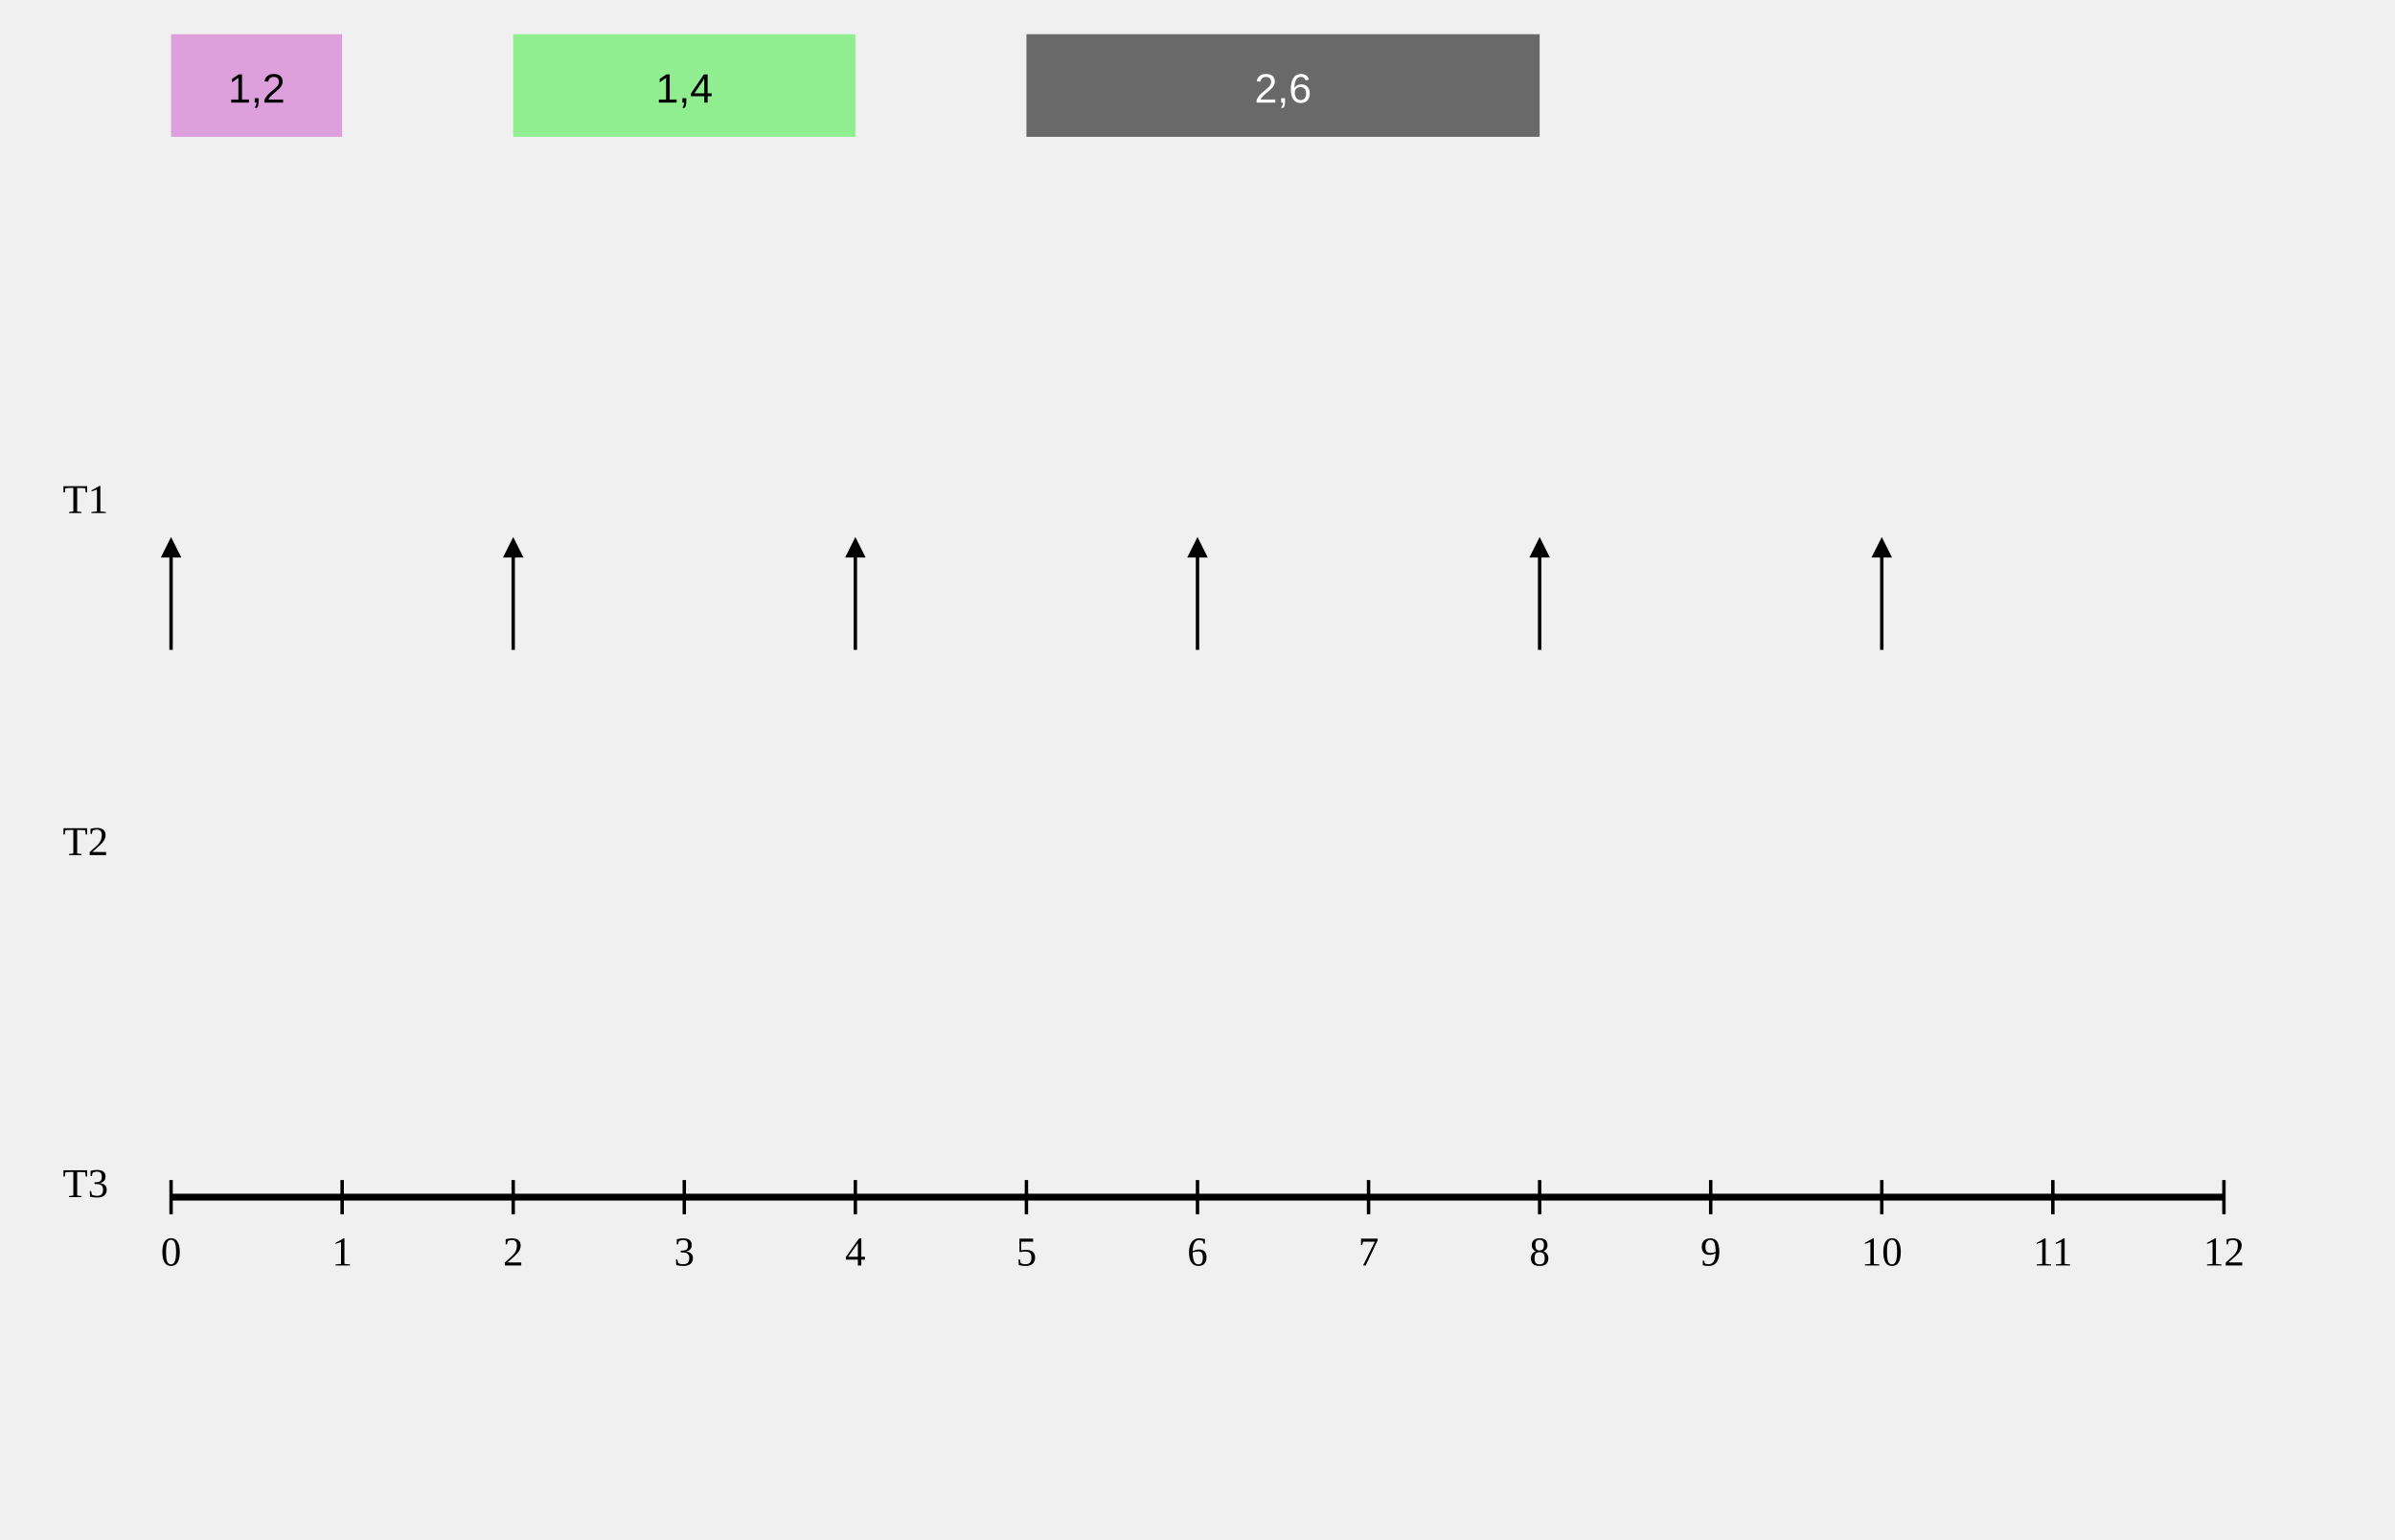
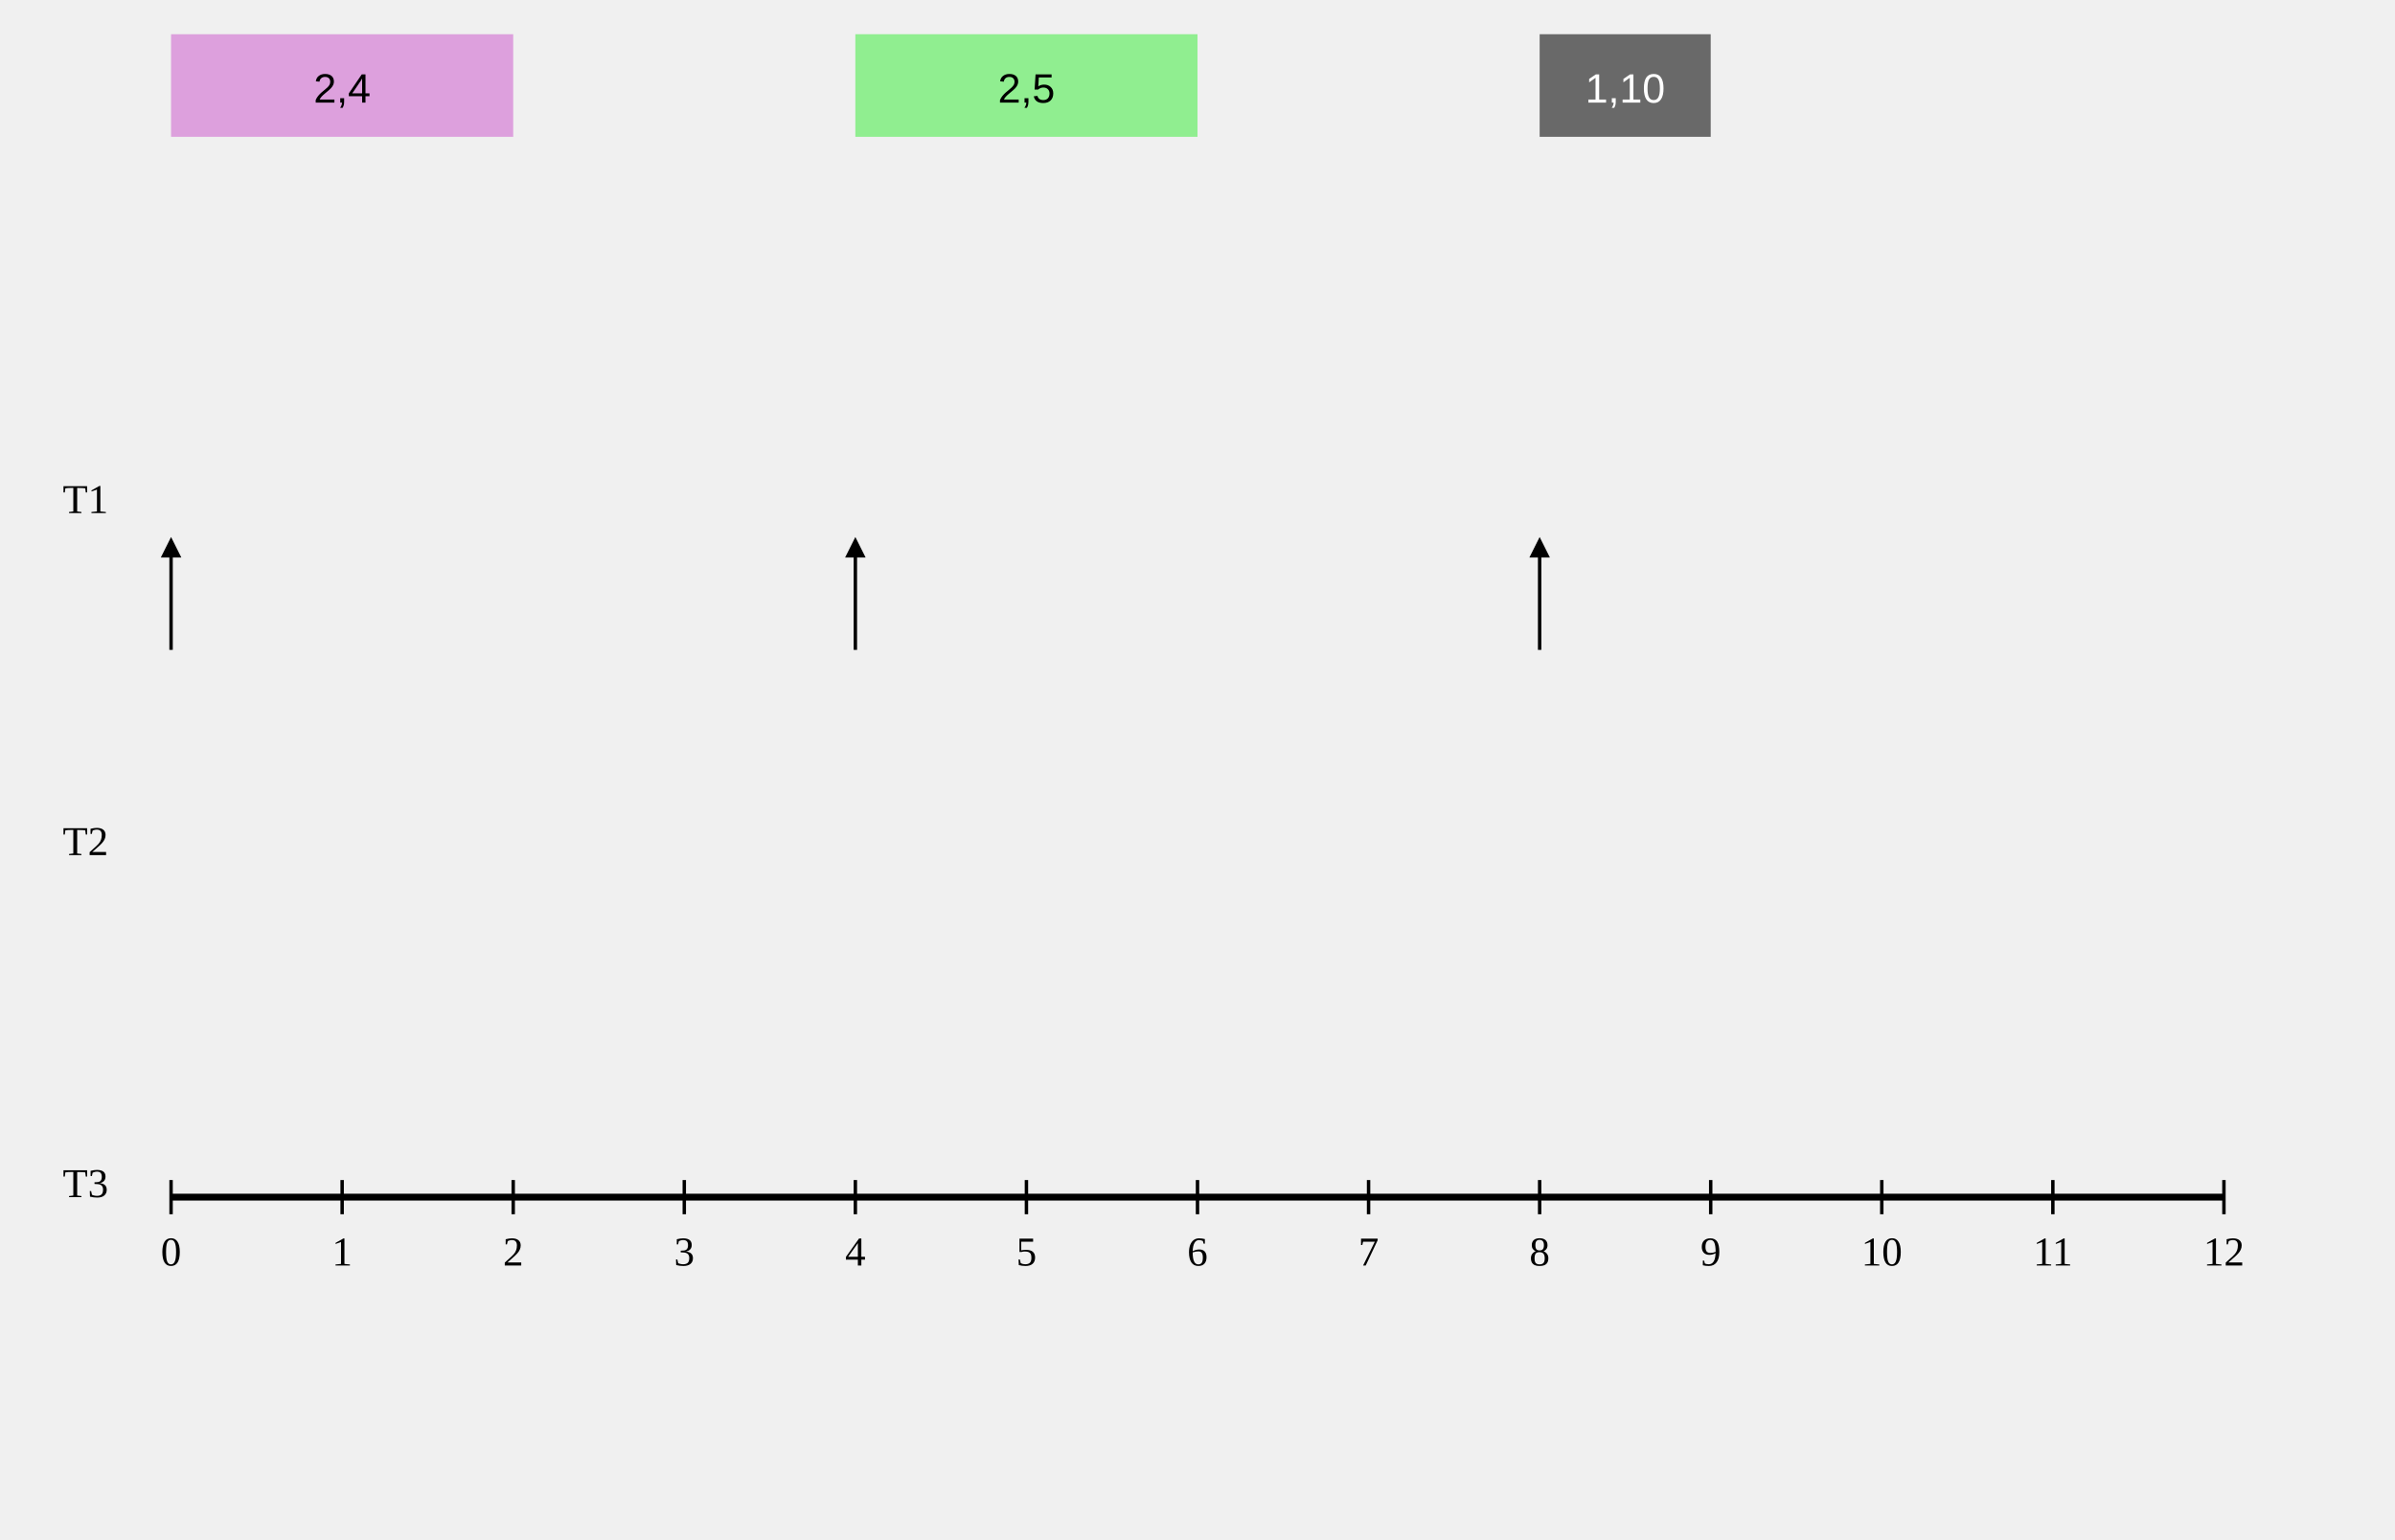
<svg xmlns="http://www.w3.org/2000/svg" width="700" height="450">
  <defs>
    <symbol id="job">
      <rect width="50" height="30" />
      <text x="25" y="20" font-family="Arial" font-size="12" text-anchor="middle" />
    </symbol>
    <symbol id="T1-key">
-       <rect width="50" height="30" fill="plum" />
-       <text x="25" y="20" font-family="Arial" font-size="12" text-anchor="middle">1,2</text>
+       <rect width="100" height="30" fill="plum" />
+       <text x="50" y="20" font-family="Arial" font-size="12" text-anchor="middle">2,4</text>
      <text x="-15" y="20" font-family="Arial" font-size="17" text-anchor="middle">T<tspan baseline-shift="sub">1</tspan>
      </text>
    </symbol>
    <symbol id="T2-key">
      <rect width="100" height="30" fill="lightgreen" />
-       <text x="50" y="20" font-family="Arial" font-size="12" text-anchor="middle">1,4</text>
+       <text x="50" y="20" font-family="Arial" font-size="12" text-anchor="middle">2,5</text>
      <text x="-15" y="20" font-family="Arial" font-size="17" text-anchor="middle">T<tspan baseline-shift="sub">2</tspan>
      </text>
    </symbol>
    <symbol id="T3-key">
-       <rect width="150" height="30" fill="dimgrey" />
-       <text x="75" y="20" font-family="Arial" font-size="12" text-anchor="middle" fill="white">2,6</text>
+       <rect width="50" height="30" fill="dimgrey" />
+       <text x="25" y="20" font-family="Arial" font-size="12" text-anchor="middle" fill="white">1,10</text>
      <text x="-15" y="20" font-family="Arial" font-size="17" text-anchor="middle">T<tspan baseline-shift="sub">3</tspan>
      </text>
    </symbol>
    <marker id="black-arrow" viewBox="0 0 10 10" refX="5" refY="5" markerWidth="6" markerHeight="6" orient="auto-start-reverse">
      <path d="M 0 0 L 10 5 L 0 10 z" fill="black" />
    </marker>
    <marker id="red-arrow" viewBox="0 0 10 10" refX="5" refY="5" markerWidth="6" markerHeight="6" orient="auto-start-reverse">
      <path d="M 0 0 L 10 5 L 0 10 z" fill="#f00" />
    </marker>
    <line id="release" x1="0" y1="30" x2="0" y2="0" stroke="black" marker-end="url(#black-arrow)" />
    <line id="deadline" x1="0" y1="0" x2="0" y2="30" stroke="red" marker-end="url(#red-arrow)" />
    <line id="period" x1="0" y1="0" x2="200" y2="0" stroke="lightblue" marker-start="url(#black-arrow)" marker-end="url(#black-arrow)" />
    <symbol id="period">
      <use href="#period" x="0" y="0" />
      <text x="0" y="0" font-family="Arial" font-size="12" text-anchor="middle">period</text>
    </symbol>
    <line id="time-marker" x1="0" y1="0" x2="0" y2="10" stroke="black" />
  </defs>
  <use href="#T1-key" x="50" y="10" />
-   <use href="#T2-key" x="150" y="10" />
-   <use href="#T3-key" x="300" y="10" />
+   <use href="#T2-key" x="250" y="10" />
+   <use href="#T3-key" x="450" y="10" />
  <text x="25" y="150" text-anchor="middle">T1</text>
  <text x="25" y="250" text-anchor="middle">T2</text>
  <text x="25" y="350" text-anchor="middle">T3</text>
  <use href="#release" x="50" y="160" />
-   <use href="#release" x="150" y="160" />
  <use href="#release" x="250" y="160" />
-   <use href="#release" x="350" y="160" />
  <use href="#release" x="450" y="160" />
-   <use href="#release" x="550" y="160" />
  <line x1="50" y1="350" x2="650" y2="350" stroke="black" stroke-width="2" />
  <use href="#time-marker" x="50" y="345" />
  <text x="50" y="370" text-anchor="middle">0</text>
  <use href="#time-marker" x="100" y="345" />
  <text x="100" y="370" text-anchor="middle">1</text>
  <use href="#time-marker" x="150" y="345" />
  <text x="150" y="370" text-anchor="middle">2</text>
  <use href="#time-marker" x="200" y="345" />
  <text x="200" y="370" text-anchor="middle">3</text>
  <use href="#time-marker" x="250" y="345" />
  <text x="250" y="370" text-anchor="middle">4</text>
  <use href="#time-marker" x="300" y="345" />
  <text x="300" y="370" text-anchor="middle">5</text>
  <use href="#time-marker" x="350" y="345" />
  <text x="350" y="370" text-anchor="middle">6</text>
  <use href="#time-marker" x="400" y="345" />
  <text x="400" y="370" text-anchor="middle">7</text>
  <use href="#time-marker" x="450" y="345" />
  <text x="450" y="370" text-anchor="middle">8</text>
  <use href="#time-marker" x="500" y="345" />
  <text x="500" y="370" text-anchor="middle">9</text>
  <use href="#time-marker" x="550" y="345" />
  <text x="550" y="370" text-anchor="middle">10</text>
  <use href="#time-marker" x="600" y="345" />
  <text x="600" y="370" text-anchor="middle">11</text>
  <use href="#time-marker" x="650" y="345" />
  <text x="650" y="370" text-anchor="middle">12</text>
</svg>
